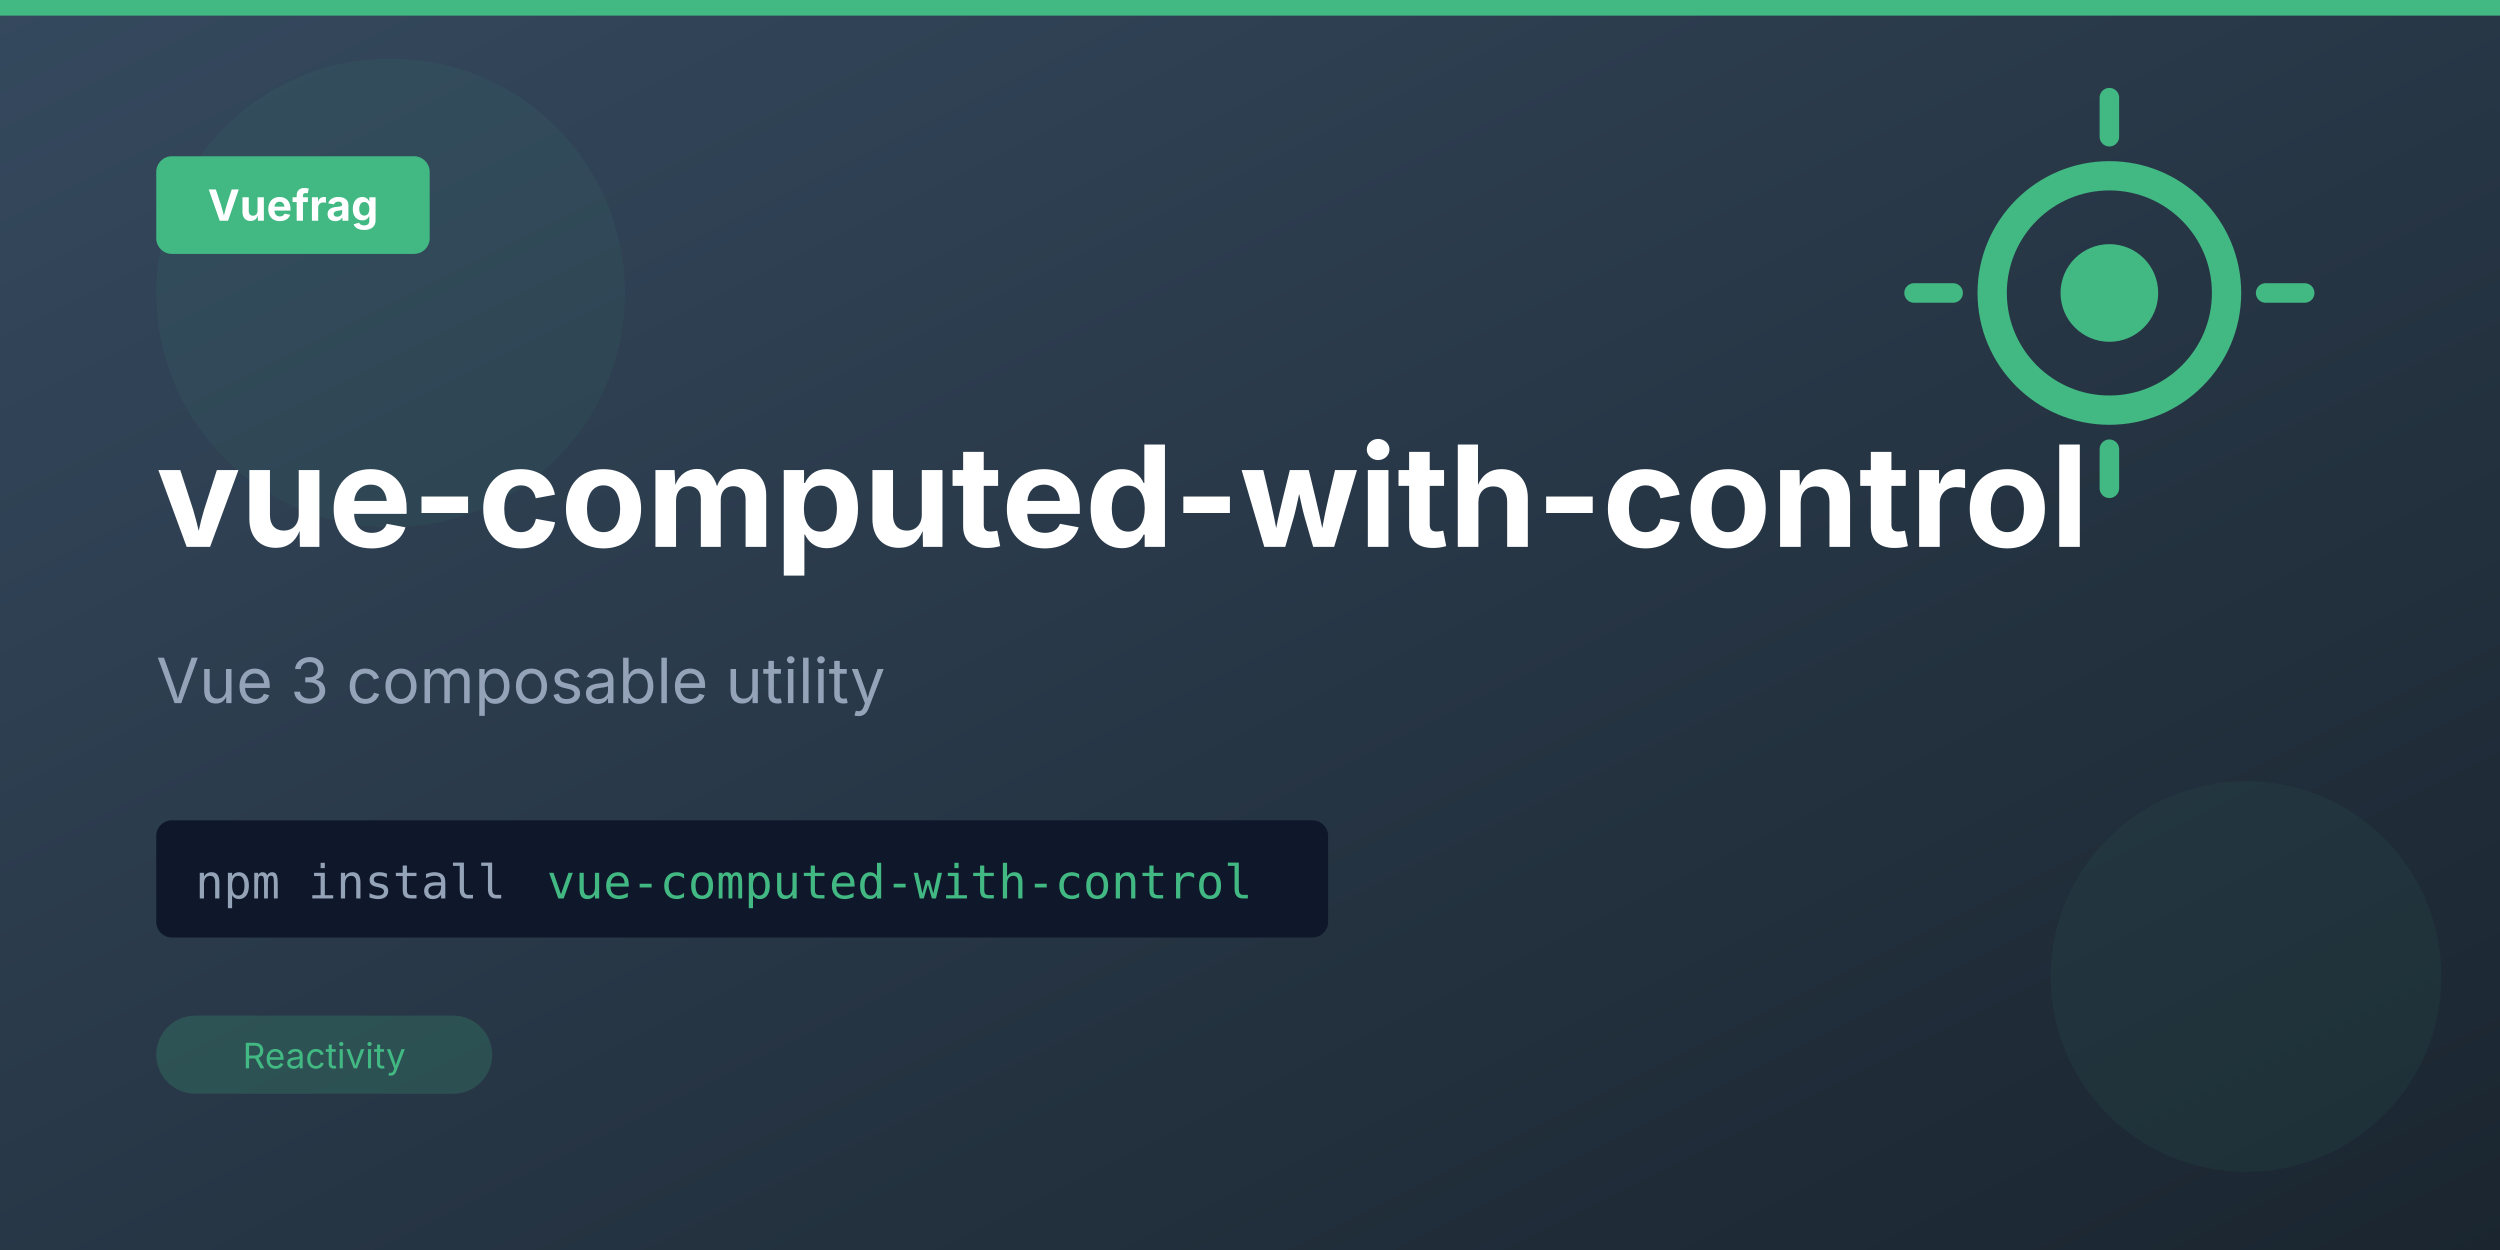
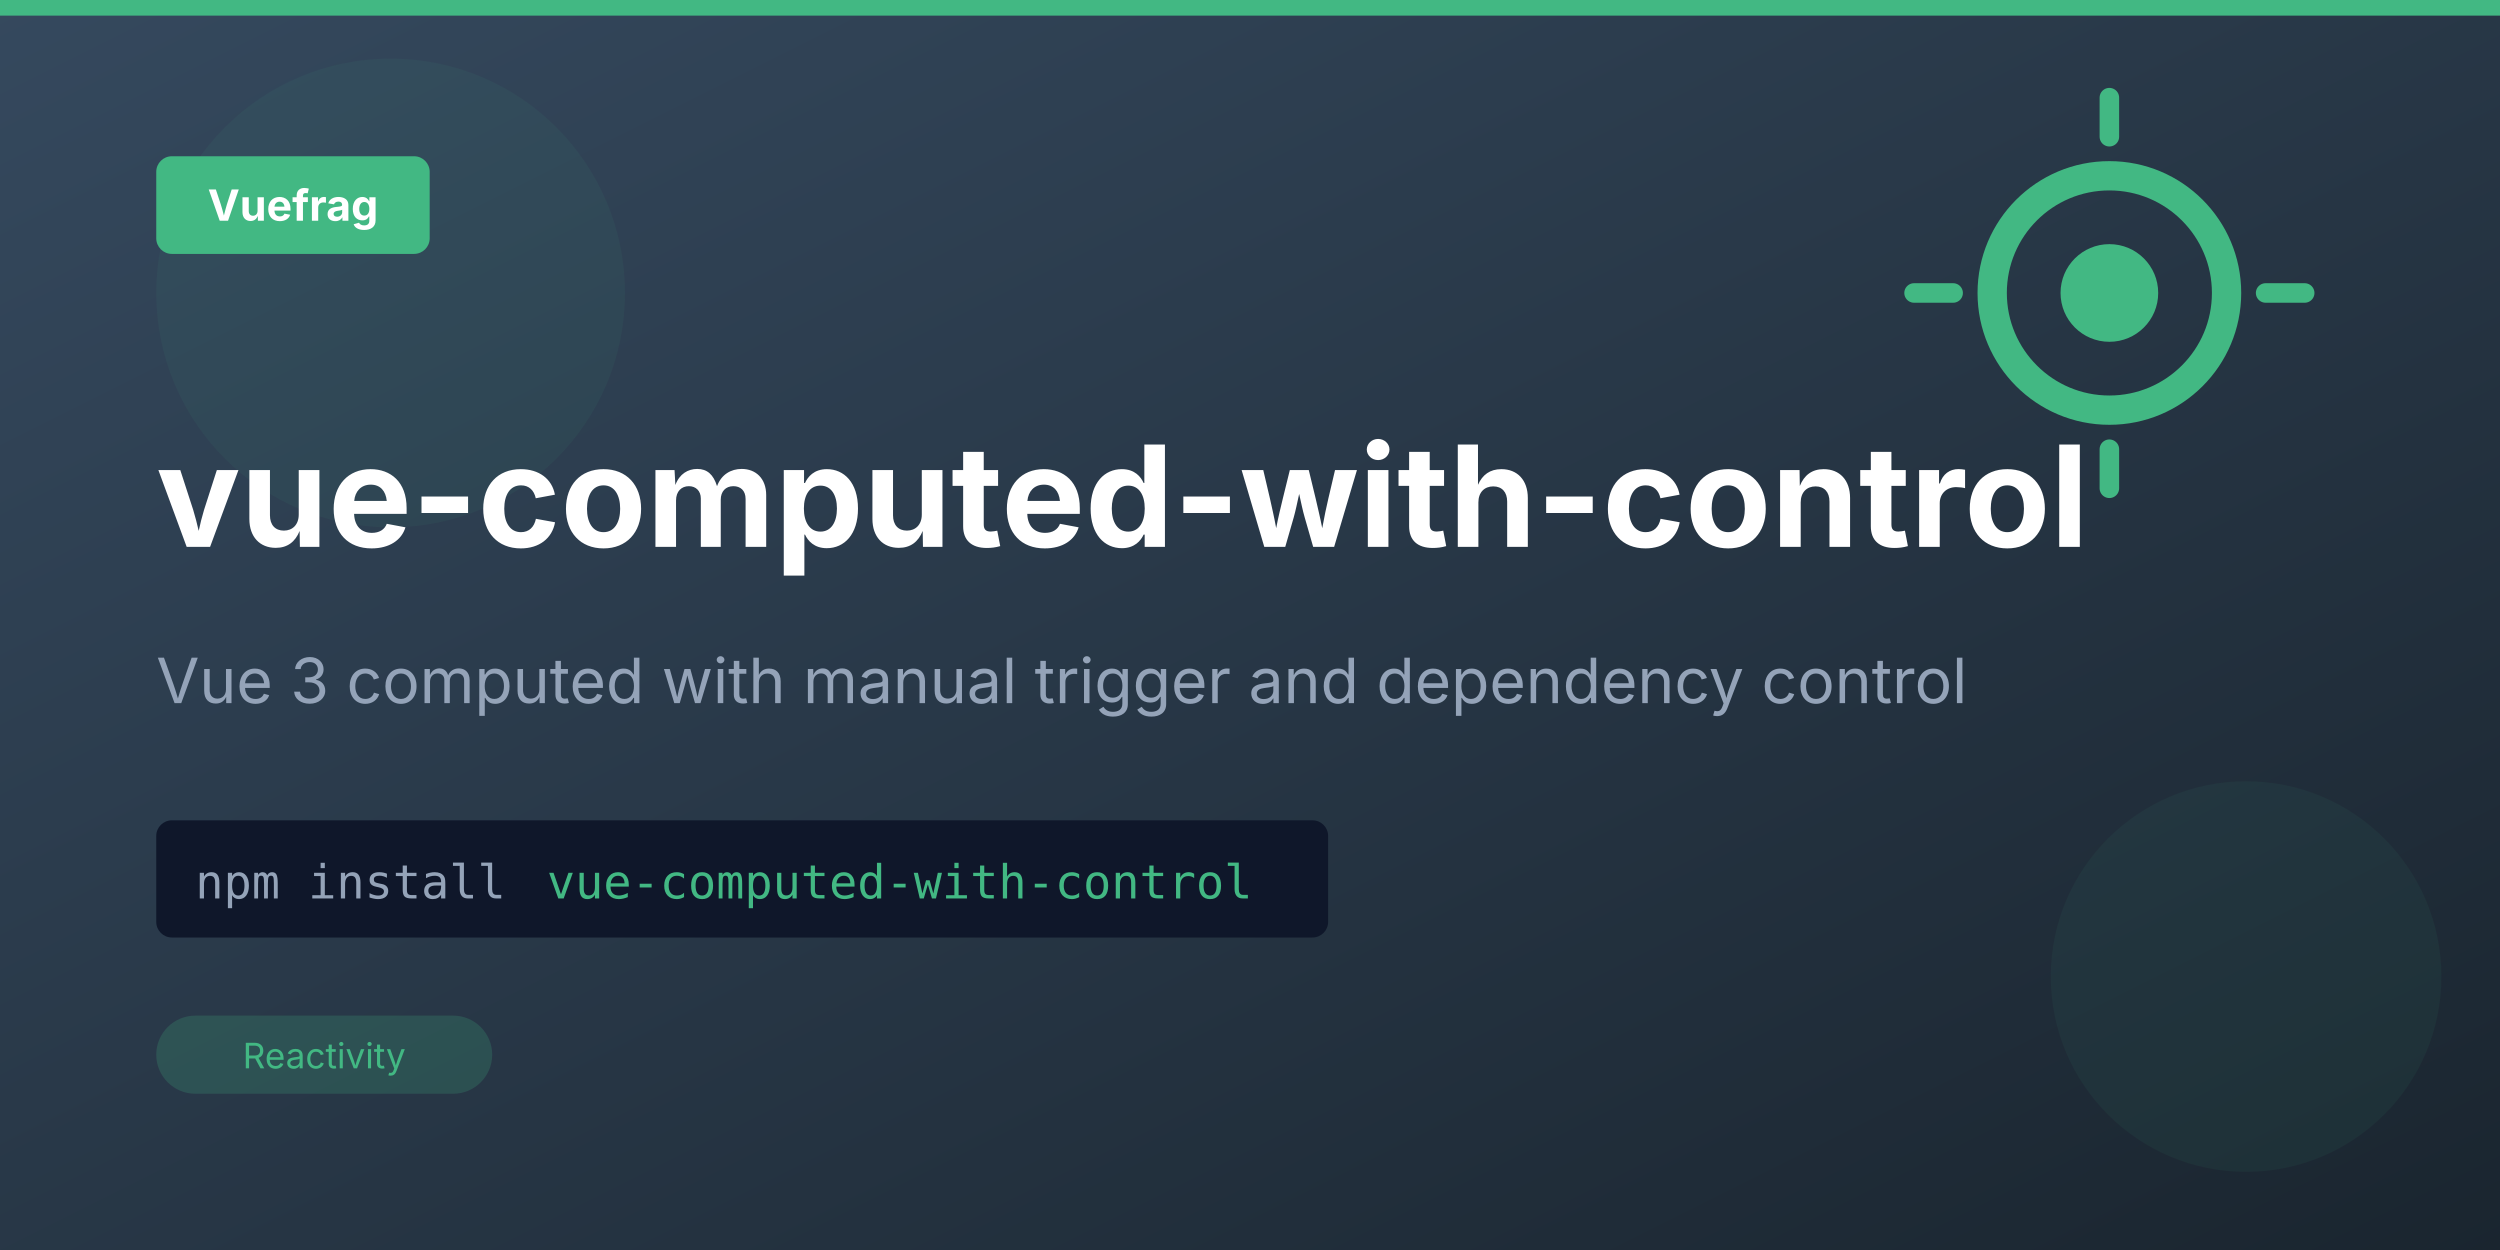
<svg xmlns="http://www.w3.org/2000/svg" viewBox="0 0 1280 640" width="1280" height="640">
  <defs>
    <linearGradient id="banner-bg" x1="0%" y1="0%" x2="100%" y2="100%">
      <stop offset="0%" style="stop-color:#35495e;stop-opacity:1" />
      <stop offset="100%" style="stop-color:#1a252f;stop-opacity:1" />
    </linearGradient>
  </defs>
  <rect width="1280" height="640" fill="url(#banner-bg)" />
  <circle cx="200" cy="150" r="120" fill="#42b883" opacity="0.06" />
  <circle cx="1150" cy="500" r="100" fill="#42b883" opacity="0.06" />
  <rect x="0" y="0" width="1280" height="8" fill="#42b883" />
  <g transform="translate(80, 80)">
    <rect width="140" height="50" rx="8" fill="#42b883" />
    <text x="70" y="33" text-anchor="middle" font-family="system-ui, -apple-system, sans-serif" font-size="22" font-weight="700" fill="white">Vuefrag</text>
  </g>
  <text x="80" y="280" font-family="system-ui, -apple-system, sans-serif" font-size="72" font-weight="700" fill="white">vue-computed-with-control</text>
-   <text x="80" y="360" font-family="system-ui, -apple-system, sans-serif" font-size="32" fill="#94a3b8">Vue 3 composable utility</text>
+   <text x="80" y="360" font-family="system-ui, -apple-system, sans-serif" font-size="32" fill="#94a3b8">Vue 3 computed with manual trigger and dependency control</text>
  <g transform="translate(80, 420)">
    <rect width="600" height="60" rx="8" fill="#0f172a" />
    <text x="20" y="40" font-family="ui-monospace, monospace" font-size="24" fill="#94a3b8">npm install</text>
    <text x="200" y="40" font-family="ui-monospace, monospace" font-size="24" fill="#42b883">vue-computed-with-control</text>
  </g>
  <g transform="translate(80, 520)">
    <rect width="172" height="40" rx="20" fill="#42b883" opacity="0.2" />
    <text x="86" y="27" text-anchor="middle" font-family="system-ui, -apple-system, sans-serif" font-size="18" fill="#42b883">Reactivity</text>
  </g>
  <g>
    <circle cx="1080" cy="150" r="60" fill="none" stroke="#42b883" stroke-width="15" />
    <circle cx="1080" cy="150" r="25" fill="#42b883" />
    <path d="M1000 150h-20M1160 150h20M1080 70v-20M1080 230v20" stroke="#42b883" stroke-width="10" stroke-linecap="round" />
  </g>
</svg>
